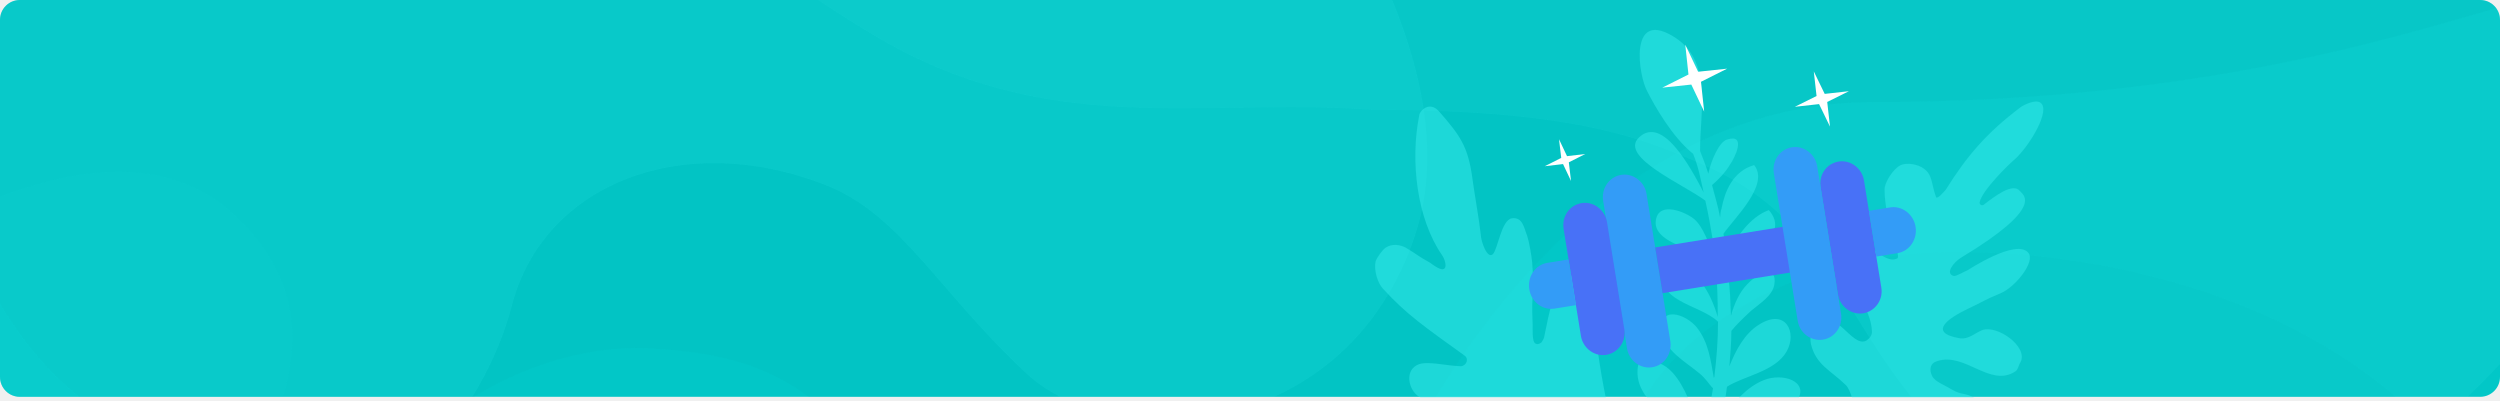
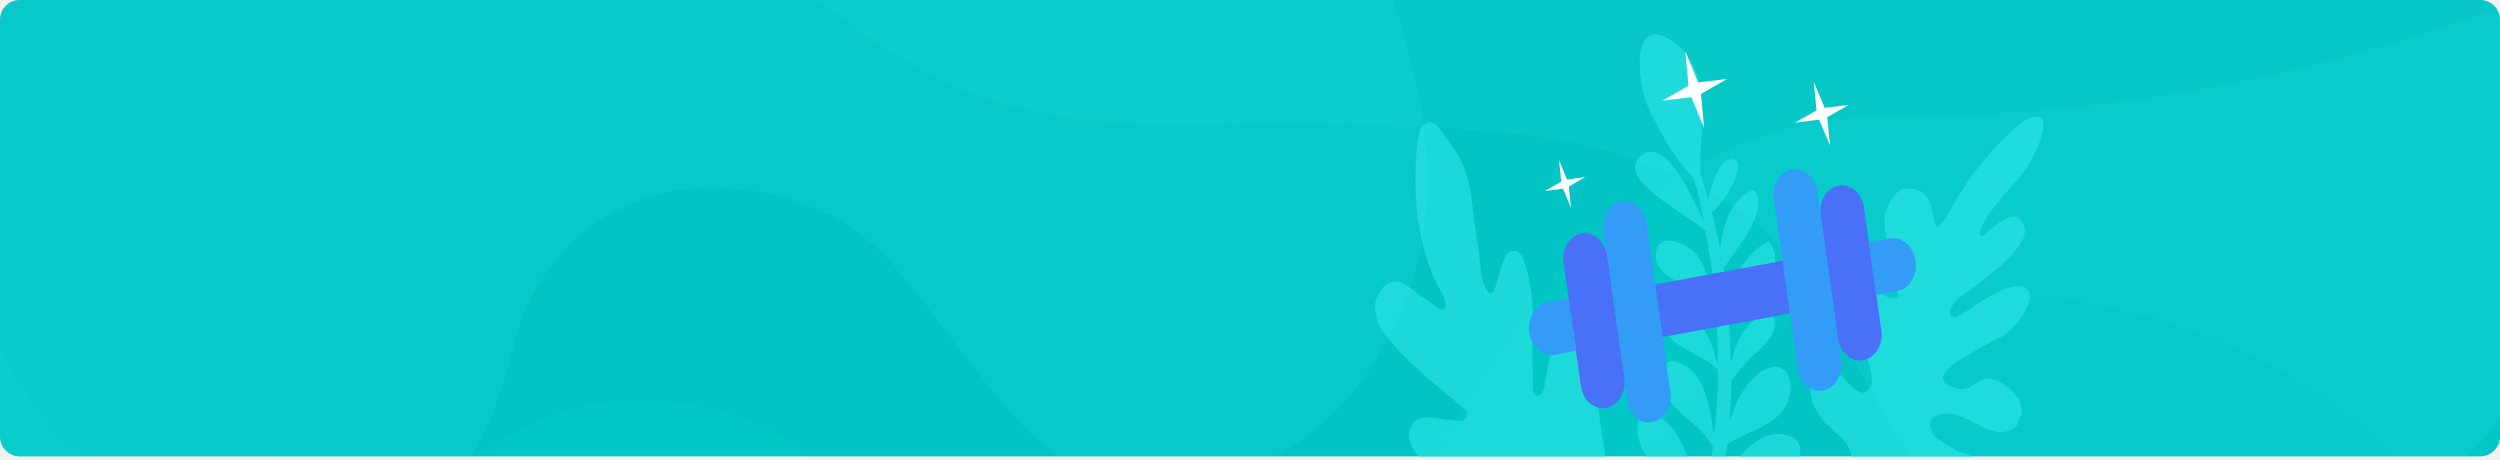
- <svg xmlns="http://www.w3.org/2000/svg" width="756" height="121" viewBox="0 0 756 121" fill="none">
-   <rect width="756" height="120" rx="6" fill="#02C7C7" />
+ <svg xmlns="http://www.w3.org/2000/svg" width="756" height="139" viewBox="0 0 756 139" fill="none">
+   <rect width="756" height="138" rx="6" fill="#02C7C7" />
  <g opacity="0.7">
-     <mask id="mask0" mask-type="alpha" maskUnits="userSpaceOnUse" x="0" y="0" width="756" height="120">
-       <rect width="756" height="120" rx="6" fill="#02C7C7" />
+     <mask id="mask0" mask-type="alpha" maskUnits="userSpaceOnUse" x="0" y="0" width="756" height="138">
+       <rect width="756" height="138" rx="6" fill="#02C7C7" />
    </mask>
    <g mask="url(#mask0)">
-       <mask id="mask1" mask-type="alpha" maskUnits="userSpaceOnUse" x="0" y="0" width="1667" height="265">
-         <rect width="1666.29" height="264.8" fill="#C4C4C4" />
+       <mask id="mask1" mask-type="alpha" maskUnits="userSpaceOnUse" x="0" y="0" width="1667" height="305">
+         <rect width="1666.29" height="304.52" fill="#C4C4C4" />
      </mask>
      <g mask="url(#mask1)">
-         <path opacity="0.2" d="M548.834 82.561C598.885 64.339 737.266 82.56 760.229 177.588L809.518 447.119L207.577 469.774C79.289 437.507 -152.26 372.212 -52.158 369.175C72.97 365.379 36.948 268.576 135.533 215.429C214.402 172.912 256.007 227.64 279.62 249.595C306.159 274.27 373.655 357.787 431.29 327.417C488.924 297.048 471.1 202.143 482.478 156.588C490.059 130.015 498.783 100.783 548.834 82.561Z" fill="#02B3B3" />
-         <path opacity="0.2" d="M263.879 10.437C210.794 -21.451 198.152 -42.077 220.271 -69.283L780.507 -62.777L795.674 39.721C794.41 70.723 735.062 155.571 663.483 162.285C622.084 166.168 591.44 141.406 568.689 107.24C553.632 84.627 545.067 63.219 516.026 50.297L515.644 50.127C498.65 42.564 477.643 33.214 415.544 33.214C362.46 29.418 316.963 42.325 263.879 10.437Z" fill="#33E8E8" />
-         <path opacity="0.2" d="M134.056 278.067C168.184 297.048 179.557 360.317 162.494 382.462L-44.156 393.85L-47.948 86.359C-47.948 86.359 30.085 25.621 71.492 65.48C112.899 105.338 65.423 148.616 63.906 177.467C62.01 213.531 85.879 251.273 134.056 278.067Z" fill="#03D6D6" />
-         <path opacity="0.2" d="M36.944 128.116C-16.141 102.302 -33.678 8.536 -14.719 -33.222L-5.24 -88.267L558.311 -82.572L760.408 1.103C736.393 6.798 673.806 30.893 566.449 30.893C500.326 30.893 455.934 84.46 435.08 118.626C414.225 152.792 384.31 179.365 355.872 181.263C316.874 183.866 295.204 179.365 270.558 147.097C245.912 114.83 228.849 107.237 196.619 105.339C173.114 103.955 144.379 114.83 126.053 133.811C118.722 141.403 90.028 153.931 36.944 128.116Z" fill="#02B3B3" />
-         <path opacity="0.2" d="M310.371 112.932C336.917 137.606 407.061 133.811 427.916 71.174C448.77 8.536 374.411 -73.082 374.411 -73.082H186.72L-55.951 -67.387C-88.812 -34.487 -153.781 43.462 -74.912 114.83C23.673 204.04 78.86 176.9 84.343 173.671C116.572 154.69 145.43 128.117 154.91 92.053C164.389 55.989 206.098 38.906 249.703 55.989C272.478 64.911 283.826 88.257 310.371 112.932Z" fill="#33E8E8" />
+         <path opacity="0.2" d="M548.834 94.945C598.885 73.99 737.266 94.944 760.229 204.226L809.518 514.187L207.577 540.241C79.289 503.133 -152.26 428.044 -52.158 424.552C72.969 420.186 36.948 308.862 135.533 247.744C214.402 198.849 256.007 261.786 279.62 287.034C306.159 315.411 373.655 411.455 431.29 376.53C488.924 341.605 471.1 232.464 482.478 180.077C490.059 149.517 498.783 115.9 548.834 94.945Z" fill="#02B3B3" />
+         <path opacity="0.2" d="M263.879 12.002C210.794 -24.669 198.152 -48.389 220.271 -79.676L780.507 -72.193L795.674 45.679C794.41 81.331 735.062 178.906 663.483 186.627C622.084 191.093 591.44 162.616 568.689 123.326C553.632 97.322 545.067 72.702 516.026 57.841L515.644 57.646C498.65 48.948 477.643 38.196 415.544 38.196C362.46 33.831 316.963 48.674 263.879 12.002Z" fill="#33E8E8" />
+         <path opacity="0.2" d="M134.056 319.777C168.184 341.605 179.557 414.365 162.494 439.831L-44.156 452.928L-47.948 99.313C-47.948 99.313 30.085 29.465 71.492 75.302C112.899 121.139 65.423 170.909 63.906 204.088C62.01 245.561 85.879 288.964 134.056 319.777Z" fill="#03D6D6" />
+         <path opacity="0.2" d="M36.944 147.334C-16.141 117.648 -33.678 9.817 -14.719 -38.205L-5.24 -101.507L558.311 -94.958L760.408 1.269C736.393 7.817 673.806 35.527 566.449 35.527C500.326 35.527 455.934 97.129 435.08 136.42C414.225 175.71 384.31 206.27 355.872 208.453C316.874 211.446 295.204 206.27 270.558 169.162C245.911 132.054 228.849 123.323 196.619 121.14C173.114 119.548 144.379 132.054 126.052 153.882C118.722 162.614 90.028 177.02 36.944 147.334Z" fill="#02B3B3" />
+         <path opacity="0.2" d="M310.372 129.872C336.917 158.247 407.061 153.883 427.916 81.85C448.77 9.817 374.411 -84.044 374.411 -84.044H186.72L-55.95 -77.496C-88.812 -39.66 -153.781 49.981 -74.912 132.054C23.673 234.647 78.86 203.435 84.343 199.722C116.573 177.893 145.431 147.334 154.91 105.861C164.389 64.387 206.099 44.742 249.704 64.387C272.478 74.648 283.826 101.496 310.372 129.872Z" fill="#33E8E8" />
      </g>
    </g>
  </g>
-   <mask id="mask2" mask-type="alpha" maskUnits="userSpaceOnUse" x="413" y="0" width="208" height="121">
-     <rect x="413" y="0.155" width="208" height="120" fill="#C4C4C4" />
+   <mask id="mask2" mask-type="alpha" maskUnits="userSpaceOnUse" x="413" y="0" width="208" height="139">
+     <rect x="413" y="0.155" width="208" height="138" fill="#C4C4C4" />
  </mask>
  <g mask="url(#mask2)">
-     <path d="M575.316 131.695C575.546 131.018 576.07 130.673 576.505 130.763C584.234 129.73 589.61 141.435 597.557 138.907C599.998 138.052 602.899 135.843 603.487 133.428C604.472 128.65 602.289 124.306 598.635 121.379C594.305 118.222 593.947 119.959 590.064 117.71C588.314 116.534 585.171 115.524 584.277 113.709C583.332 111.703 583.64 109.774 585.939 109.161C594.27 106.532 601.843 117.24 609.37 112.362C610.277 111.915 610.444 110.229 611.057 109.449C613.294 104.749 603.957 98.205 599.459 99.813C597.402 100.566 595.319 102.763 592.521 102.277C582.825 100.549 589.252 96.169 595.079 93.385C599.283 91.445 600.471 90.512 604.918 88.712C609.364 86.912 615.691 79.069 613.341 76.411C609.713 72.041 595.044 81.695 595.044 81.695C594.469 81.849 591.466 83.675 590.789 83.445C588.132 82.716 590.726 79.356 593.013 77.926C618.659 62.474 611.774 58.971 610.842 57.783C608.683 55.074 603.073 59.442 599.84 61.945C599.316 62.29 598.588 61.868 598.627 61.242C599.292 57.575 607.778 49.363 609.631 47.843C614.04 43.59 620.137 33.345 617.071 31.083C615.513 29.856 611.552 31.937 610.887 32.525C600.805 40.136 594.849 47.059 588.369 57.406C587.896 57.943 585.864 60.331 585.468 59.616C584.013 55.693 584.499 52.895 581.727 50.965C580.169 49.738 576.694 49.022 574.688 49.967C572.349 51.205 569.767 55.382 569.895 57.401C569.892 66.638 574.961 77.192 573.773 78.125C569.428 80.308 564.525 71.147 559.12 73.202C556.296 74.159 555.541 78.26 556.78 80.599C560.049 86.707 565.732 93.403 566.075 100.085C566.19 101.286 565.436 102.308 564.388 102.997C561.526 104.581 558.32 99.482 555.408 97.795C550.694 94.74 546.669 98.891 547.613 103.976C549.106 110.352 553.654 112.014 558.098 116.372C559.708 117.791 561.239 123.54 560.306 125.431C559.104 128.625 574.856 133.049 575.316 131.695Z" fill="#33E8E8" fill-opacity="0.55" />
-     <path d="M491.273 143.231C486.117 125.381 482.509 107.633 481.519 88.886C481.323 86.966 480.547 85.39 478.983 84.202C476.109 81.988 473.908 82.898 472.601 84.924C469.57 89.064 468.712 93.172 466.923 102.058C466.804 102.519 466.477 103.026 466.151 103.532C465.407 104.128 464.574 104.308 463.978 103.564C463.337 102.613 463.497 99.309 463.481 98.223C462.931 86.573 464.261 91.734 463.323 79.296C463.172 77.585 462.438 73.166 461.826 71.337C460.96 69.344 460.568 65.505 457.191 66.015C454.022 66.481 452.903 75.44 451.461 76.84C449.856 78.494 447.856 73.259 447.778 70.878C447.387 67.039 445.558 56.536 445.318 54.409C443.996 44.232 441.566 41.051 435.189 33.708C432.298 30.408 429.251 33.462 429.149 35.01C426.428 48.673 428.443 66.11 436.046 77.112C436.985 78.435 437.434 80.518 436.899 81.069C436.082 82.335 433.162 79.913 432.403 79.423C428.442 77.226 428.858 77.136 425.106 74.894C423.379 73.958 420.908 73.619 419.005 74.901C418.054 75.542 416.375 77.866 415.975 79.042C415.427 81.557 416.489 85.469 418.187 87.282C425.324 95.115 430.939 98.918 442.809 107.474C444.328 108.454 443.482 110.598 441.771 110.749C437.59 110.561 435.491 109.923 431.979 109.809C430.893 109.825 428.675 109.649 427.115 111.511C425.228 113.879 426.335 118 428.911 119.842C443.79 131.236 464.849 133.889 479.148 145.626C481.01 147.187 482.664 148.792 484.971 149.384C487.278 149.976 490.149 149.139 490.994 146.996C491.513 145.358 491.497 144.272 491.273 143.231Z" fill="#33E8E8" fill-opacity="0.55" />
-     <path d="M534.901 63.534C529.337 65.507 524.189 72.2 522.453 78.264C522.119 76.199 521.701 73.924 521.366 71.859C521.282 71.648 521.325 71.143 521.157 70.721C524.407 66.007 535.248 55.825 530.453 49.92C523.878 51.807 521.51 58.124 520.577 63.137C520.323 63.726 520.238 64.737 520.152 65.748C519.609 62.545 518.56 59.3 517.721 55.971C519.366 54.582 521.813 52.142 523.249 49.616C524.515 47.89 528.316 40.269 522.247 42.199C519.845 42.913 517.436 48.513 516.588 52.514C515.875 50.112 515.035 48.004 514.111 45.686C514 33.762 518.191 17.926 505.561 10.748C492.552 3.232 495.476 22.826 498.124 27.633C500.31 31.891 505.522 41.293 512.003 46.526C512.927 48.844 513.724 51.457 514.227 53.944C514.604 55.503 514.897 56.852 515.19 58.2C511.072 50.316 502.707 34.843 495.621 41.575C489.42 47.466 509.379 55.876 515.693 60.687C516.656 64.943 517.409 69.284 518.078 73.413C518.287 74.551 518.496 75.689 518.411 76.7C516.435 73.58 515.219 68.691 512.273 66.202C509.411 63.923 502.21 61.175 500.898 65.85C499.036 72.209 509.018 74.582 513.44 76.483C516.682 77.878 517.859 79.607 518.786 79.481C519.243 84.917 519.489 90.436 519.439 95.829C517.384 88.833 512.636 78.757 502.649 80.05C500.149 91.549 513.673 91.777 519.522 97.262C519.557 102.865 519.086 108.426 518.405 114.071C518.405 114.071 518.194 114.155 518.278 114.366C517.316 108.887 516.649 103.536 513.158 99.065C509.75 94.806 501.412 92.267 502.665 100.316C503.5 106.089 509.353 109.13 513.73 112.759C515.834 114.363 516.885 116.386 518.021 117.399C517.172 122.622 516.112 127.929 514.462 132.983C512.283 123.838 506.746 105.04 495.406 110.292C493.159 121.201 507.391 127.497 513.996 134.878C512.684 139.553 511.161 144.312 509.555 148.86C509.391 144.773 508.596 140.938 507.589 137.187C506.919 134.279 501.074 125.129 495.633 130.473C490.318 135.522 500.547 142.192 503.493 144.682C506.355 146.96 507.574 149.405 508.455 152.229C508.074 153.114 507.694 153.998 507.525 154.798C505.834 159.136 504.227 163.684 502.62 168.232C502.504 159.974 504.377 145.062 492.074 146.057C489.917 152.29 493.78 161.985 497.777 166.498C499.165 168.143 500.386 169.367 501.522 170.379C500.592 172.948 499.745 175.728 499.026 178.213C496.551 170.162 488.641 161.347 484.423 165.47C480.288 169.804 486.809 176.975 489.882 179.17C492.66 181.238 495.565 183.011 497.332 184.994C496.654 188.195 496.186 191.312 495.93 194.345C495.632 196.662 499.719 196.499 500.017 194.182C500.696 189.759 501.671 185.463 502.94 181.293C509.22 179.279 521.394 181.022 525.947 178.963C532.313 175.938 531.856 170.503 525.159 169.019C519.052 167.79 509.735 171.991 504.083 177.419C505.309 173.755 506.536 170.091 507.762 166.427C513.117 163.316 520.361 165.558 525.885 161.647C531.747 157.357 528.932 150.908 521.514 153.131C517.974 154.053 513.209 157.418 509.75 160.994C510.68 158.426 511.821 155.773 512.751 153.204C513.554 150.93 514.358 148.656 515.161 146.382C520.936 144.325 531.677 146.15 534.846 138.781C537.128 133.476 532.415 129.004 526.512 132.577C523.603 134.469 519.765 137.709 516.727 141.117C517.996 136.948 519.182 132.568 520.156 128.272C526.733 125.162 538.905 128.127 543.464 121.181C547.221 115.288 539.093 112.665 533.403 114.933C527.923 117.117 524.04 122.083 520.495 126.671C521.173 123.47 521.852 120.269 522.235 116.941C527.295 113.703 536.776 112.367 540.239 106.347C543.575 100.621 540.045 92.991 531.865 98.205C527.564 100.896 524.904 105.864 522.959 110.791C523.259 107.252 523.558 103.713 523.563 100.048C525.04 98.238 527.149 96.176 529.469 94.031C532.211 91.717 535.963 89.489 536.557 86.077C537.576 80.053 531.675 82.405 528.426 85.898C525.979 88.338 524.458 91.875 523.442 95.455C523.279 91.368 523.2 87.492 522.615 83.573C526.794 77.511 542.137 71.886 534.901 63.534Z" fill="#33E8E8" fill-opacity="0.55" />
+     <path d="M575.316 151.426C575.546 150.648 576.07 150.251 576.505 150.354C584.234 149.167 589.61 162.627 597.557 159.72C599.998 158.737 602.899 156.196 603.487 153.419C604.472 147.924 602.289 142.928 598.635 139.562C594.305 135.932 593.947 137.93 590.064 135.343C588.314 133.991 585.171 132.829 584.277 130.742C583.332 128.435 583.64 126.217 585.939 125.512C594.27 122.488 601.843 134.803 609.37 129.193C610.277 128.679 610.444 126.74 611.057 125.844C613.294 120.438 603.957 112.912 599.459 114.762C597.402 115.628 595.319 118.154 592.521 117.595C582.825 115.609 589.252 110.571 595.079 107.37C599.283 105.138 600.471 104.066 604.918 101.996C609.364 99.926 615.691 90.906 613.341 87.85C609.713 82.824 595.044 93.927 595.044 93.927C594.469 94.103 591.466 96.203 590.789 95.938C588.132 95.1 590.726 91.236 593.013 89.591C618.659 71.822 611.774 67.794 610.842 66.427C608.683 63.312 603.073 68.335 599.84 71.213C599.316 71.61 598.588 71.125 598.627 70.405C599.292 66.188 607.778 56.744 609.631 54.996C614.04 50.105 620.137 38.324 617.071 35.722C615.513 34.311 611.552 36.705 610.887 37.38C600.805 46.134 594.849 54.095 588.369 65.994C587.896 66.611 585.864 69.358 585.468 68.535C584.013 64.024 584.499 60.806 581.727 58.587C580.169 57.176 576.694 56.352 574.688 57.438C572.349 58.863 569.767 63.666 569.895 65.988C569.892 76.611 574.961 88.748 573.773 89.82C569.428 92.331 564.525 81.795 559.12 84.159C556.296 85.26 555.541 89.976 556.78 92.665C560.049 99.689 565.732 107.39 566.075 115.074C566.19 116.455 565.436 117.631 564.388 118.424C561.526 120.245 558.32 114.381 555.408 112.441C550.694 108.928 546.669 113.702 547.613 119.549C549.106 126.882 553.654 128.793 558.098 133.805C559.708 135.436 561.239 142.048 560.306 144.222C559.104 147.895 574.856 152.984 575.316 151.426Z" fill="#33E8E8" fill-opacity="0.55" />
+     <path d="M491.273 164.692C486.117 144.165 482.509 123.755 481.519 102.195C481.323 99.988 480.547 98.175 478.983 96.809C476.109 94.263 473.908 95.31 472.601 97.639C469.57 102.401 468.712 107.125 466.923 117.343C466.804 117.874 466.477 118.456 466.151 119.038C465.407 119.724 464.574 119.93 463.978 119.076C463.337 117.981 463.497 114.182 463.481 112.933C462.931 99.535 464.261 105.471 463.323 91.167C463.172 89.199 462.438 84.118 461.826 82.014C460.96 79.722 460.568 75.308 457.191 75.894C454.022 76.429 452.903 86.733 451.461 88.343C449.856 90.245 447.856 84.224 447.778 81.486C447.387 77.072 445.558 64.993 445.318 62.547C443.996 50.844 441.566 47.185 435.189 38.741C432.298 34.946 429.251 38.459 429.149 40.238C426.428 55.951 428.443 76.004 436.046 88.656C436.985 90.177 437.434 92.573 436.899 93.206C436.082 94.662 433.162 91.877 432.403 91.313C428.442 88.786 428.858 88.683 425.106 86.105C423.379 85.029 420.908 84.639 419.005 86.113C418.054 86.85 416.375 89.522 415.975 90.875C415.427 93.767 416.489 98.266 418.187 100.352C425.324 109.36 430.939 113.732 442.809 123.572C444.328 124.699 443.482 127.165 441.771 127.338C437.59 127.122 435.491 126.389 431.979 126.257C430.893 126.275 428.675 126.073 427.115 128.214C425.228 130.938 426.335 135.676 428.911 137.795C443.79 150.899 464.849 153.949 479.148 167.447C481.01 169.241 482.664 171.087 484.971 171.768C487.278 172.45 490.149 171.487 490.994 169.022C491.513 167.139 491.497 165.89 491.273 164.692Z" fill="#33E8E8" fill-opacity="0.55" />
+     <path d="M534.901 73.041C529.337 75.31 524.189 83.006 522.453 89.981C522.119 87.606 521.701 84.989 521.366 82.615C521.282 82.372 521.325 81.791 521.157 81.306C524.407 75.884 535.248 64.175 530.453 57.385C523.878 59.555 521.51 66.82 520.577 72.584C520.323 73.262 520.238 74.424 520.152 75.587C519.609 71.904 518.56 68.172 517.721 64.343C519.366 62.746 521.813 59.94 523.249 57.035C524.515 55.05 528.316 46.286 522.247 48.506C519.845 49.326 517.436 55.767 516.588 60.368C515.875 57.605 515.035 55.182 514.111 52.515C514 38.803 518.191 20.592 505.561 12.337C492.552 3.693 495.476 26.227 498.124 31.755C500.31 36.651 505.522 47.464 512.003 53.481C512.927 56.148 513.724 59.153 514.227 62.012C514.604 63.805 514.897 65.356 515.19 66.907C511.072 57.841 502.707 40.047 495.621 47.788C489.42 54.562 509.379 64.234 515.693 69.766C516.656 74.662 517.409 79.653 518.078 84.402C518.287 85.711 518.496 87.019 518.411 88.182C516.435 84.594 515.219 78.972 512.273 76.109C509.411 73.488 502.21 70.328 500.898 75.704C499.036 83.017 509.018 85.746 513.44 87.932C516.682 89.536 517.859 91.524 518.786 91.38C519.243 97.631 519.489 103.979 519.439 110.18C517.384 102.134 512.636 90.548 502.649 92.035C500.149 105.258 513.673 105.521 519.522 111.828C519.557 118.272 519.086 124.667 518.405 131.158C518.405 131.158 518.194 131.255 518.278 131.497C517.316 125.197 516.649 119.043 513.158 113.902C509.75 109.003 501.412 106.084 502.665 115.34C503.5 121.979 509.353 125.476 513.73 129.649C515.834 131.494 516.885 133.821 518.021 134.985C517.172 140.992 516.112 147.095 514.462 152.907C512.283 142.39 506.746 120.773 495.406 126.812C493.159 139.358 507.391 146.598 513.996 155.087C512.684 160.463 511.161 165.936 509.555 171.166C509.391 166.466 508.596 162.056 507.589 157.742C506.919 154.398 501.074 143.875 495.633 150.021C490.318 155.827 500.547 163.497 503.493 166.36C506.355 168.981 507.574 171.793 508.455 175.041C508.074 176.058 507.694 177.074 507.525 177.995C505.834 182.983 504.227 188.213 502.62 193.444C502.504 183.947 504.377 166.798 492.074 167.942C489.917 175.11 493.78 186.26 497.777 191.45C499.165 193.342 500.386 194.748 501.522 195.913C500.592 198.867 499.745 202.064 499.026 204.921C496.551 195.663 488.641 185.525 484.423 190.267C480.288 195.252 486.809 203.498 489.882 206.022C492.66 208.4 495.565 210.44 497.332 212.719C496.654 216.401 496.186 219.985 495.93 223.473C495.632 226.138 499.719 225.95 500.017 223.286C500.696 218.199 501.671 213.259 502.94 208.464C509.22 206.148 521.394 208.152 525.947 205.785C532.313 202.306 531.856 196.055 525.159 194.349C519.052 192.935 509.735 197.766 504.083 204.008C505.309 199.795 506.536 195.581 507.762 191.368C513.117 187.79 520.361 190.369 525.885 185.871C531.747 180.938 528.932 173.52 521.514 176.077C517.974 177.138 513.209 181.007 509.75 185.12C510.68 182.166 511.821 179.116 512.751 176.161C513.554 173.546 514.358 170.931 515.161 168.316C520.936 165.95 531.677 168.05 534.846 159.575C537.128 153.474 532.415 148.331 526.512 152.441C523.603 154.617 519.765 158.342 516.727 162.262C517.996 157.467 519.182 152.43 520.156 147.489C526.733 143.913 538.905 147.323 543.464 139.335C547.221 132.558 539.093 129.542 533.403 132.15C527.923 134.661 524.04 140.372 520.495 145.648C521.173 141.967 521.852 138.286 522.235 134.459C527.295 130.735 536.776 129.199 540.239 122.276C543.575 115.691 540.045 106.916 531.865 112.912C527.564 116.007 524.904 121.72 522.959 127.386C523.259 123.316 523.558 119.247 523.563 115.032C525.04 112.95 527.149 110.579 529.469 108.112C532.211 105.451 535.963 102.889 536.557 98.965C537.576 92.038 531.675 94.743 528.426 98.759C525.979 101.566 524.458 105.633 523.442 109.75C523.279 105.05 523.2 100.593 522.615 96.086C526.794 89.115 542.137 82.645 534.901 73.041Z" fill="#33E8E8" fill-opacity="0.55" />
  </g>
-   <path fill-rule="evenodd" clip-rule="evenodd" d="M499.658 111.049C496.082 111.627 492.62 109.129 492.003 105.314L484.793 60.733C484.195 57.038 486.555 53.476 490.25 52.879C493.826 52.3 497.307 54.917 497.905 58.613C497.905 58.613 499.39 67.791 500.122 72.321C501.78 82.572 505.096 103.075 505.096 103.075C505.713 106.889 503.354 110.451 499.658 111.049Z" fill="#339CF7" />
-   <path fill-rule="evenodd" clip-rule="evenodd" d="M485.721 107.309C482.145 107.888 478.664 105.271 478.066 101.575L472.842 69.272C472.225 65.458 474.604 62.015 478.299 61.417C481.875 60.839 485.356 63.456 485.954 67.151L491.198 99.574C491.795 103.269 489.297 106.731 485.721 107.309Z" fill="#4871F7" />
-   <path fill-rule="evenodd" clip-rule="evenodd" d="M500.528 74.823L541.057 68.269L543.293 82.096L502.765 88.651L500.528 74.823Z" fill="#4871F7" />
-   <path fill-rule="evenodd" clip-rule="evenodd" d="M470.127 93.318L476.564 92.277L474.328 78.45L467.891 79.491C464.315 80.069 461.836 83.65 462.453 87.465C463.07 91.279 466.432 93.916 470.127 93.318Z" fill="#339CF7" />
-   <path fill-rule="evenodd" clip-rule="evenodd" d="M563.442 94.74C559.865 95.318 556.384 92.701 555.787 89.005L550.562 56.702C549.945 52.888 552.324 49.445 556.019 48.847C559.595 48.269 563.076 50.886 563.674 54.581L568.918 87.004C569.516 90.699 567.018 94.161 563.442 94.74Z" fill="#4871F7" />
-   <path fill-rule="evenodd" clip-rule="evenodd" d="M551.274 102.701C547.698 103.279 544.236 100.781 543.619 96.966L536.409 52.385C535.811 48.69 538.171 45.128 541.866 44.531C545.442 43.952 548.923 46.569 549.521 50.265L556.731 94.846C557.329 98.541 554.969 102.103 551.274 102.701Z" fill="#339CF7" />
-   <path fill-rule="evenodd" clip-rule="evenodd" d="M573.83 76.545L567.393 77.586L565.157 63.759L571.594 62.718C575.17 62.14 578.651 64.757 579.268 68.571C579.885 72.386 577.406 75.967 573.83 76.545Z" fill="#339CF7" />
-   <path fill-rule="evenodd" clip-rule="evenodd" d="M510.593 22.532L509.624 13.515L513.515 21.693L522.294 20.762L514.374 24.734L515.343 33.751L511.452 25.574L502.673 26.504L510.593 22.532Z" fill="white" />
-   <path fill-rule="evenodd" clip-rule="evenodd" d="M472.115 47.746L471.448 42.105L473.865 47.219L479.387 46.571L474.412 49.088L475.079 54.729L472.662 49.615L467.14 50.264L472.115 47.746Z" fill="white" />
-   <path fill-rule="evenodd" clip-rule="evenodd" d="M549.325 29.035L548.487 21.587L551.79 28.392L559.119 27.573L552.552 30.837L553.39 38.285L550.088 31.48L542.758 32.299L549.325 29.035Z" fill="white" />
+   <path fill-rule="evenodd" clip-rule="evenodd" d="M499.658 127.683C496.082 128.348 492.62 125.475 492.003 121.088L484.793 69.82C484.195 65.571 486.555 61.474 490.25 60.787C493.826 60.122 497.307 63.132 497.905 67.381C497.905 67.381 499.39 77.937 500.122 83.146C501.78 94.935 505.096 118.513 505.096 118.513C505.713 122.899 503.353 126.995 499.658 127.683Z" fill="#339CF7" />
+   <path fill-rule="evenodd" clip-rule="evenodd" d="M485.721 123.383C482.145 124.048 478.664 121.038 478.066 116.788L472.842 79.639C472.225 75.253 474.604 71.294 478.299 70.606C481.875 69.941 485.356 72.951 485.954 77.201L491.198 114.487C491.795 118.736 489.297 122.717 485.721 123.383Z" fill="#4871F7" />
+   <path fill-rule="evenodd" clip-rule="evenodd" d="M500.528 86.024L541.057 78.486L543.293 94.387L502.765 101.925L500.528 86.024V86.024Z" fill="#4871F7" />
+   <path fill-rule="evenodd" clip-rule="evenodd" d="M470.127 107.293L476.564 106.095L474.328 90.194L467.891 91.391C464.315 92.056 461.836 96.175 462.453 100.561C463.07 104.948 466.432 107.98 470.127 107.293Z" fill="#339CF7" />
+   <path fill-rule="evenodd" clip-rule="evenodd" d="M563.442 108.927C559.866 109.592 556.384 106.583 555.787 102.333L550.562 65.184C549.945 60.798 552.324 56.839 556.019 56.151C559.595 55.486 563.076 58.496 563.674 62.745L568.918 100.031C569.516 104.281 567.018 108.262 563.442 108.927Z" fill="#4871F7" />
+   <path fill-rule="evenodd" clip-rule="evenodd" d="M551.274 118.082C547.698 118.747 544.236 115.875 543.619 111.488L536.409 60.22C535.811 55.971 538.171 51.874 541.866 51.187C545.442 50.522 548.923 53.532 549.521 57.781L556.731 109.049C557.329 113.299 554.969 117.395 551.274 118.082Z" fill="#339CF7" />
+   <path fill-rule="evenodd" clip-rule="evenodd" d="M573.83 88.004L567.393 89.201L565.157 73.3L571.594 72.103C575.17 71.438 578.651 74.447 579.268 78.834C579.885 83.221 577.406 87.339 573.83 88.004Z" fill="#339CF7" />
+   <path fill-rule="evenodd" clip-rule="evenodd" d="M510.593 25.889L509.624 15.519L513.515 24.923L522.294 23.853L514.374 28.421L515.343 38.791L511.452 29.387L502.673 30.457L510.593 25.889Z" fill="white" />
+   <path fill-rule="evenodd" clip-rule="evenodd" d="M472.115 54.885L471.448 48.398L473.865 54.279L479.387 53.533L474.412 56.428L475.079 62.915L472.662 57.034L467.14 57.78L472.115 54.885Z" fill="white" />
+   <path fill-rule="evenodd" clip-rule="evenodd" d="M549.325 33.367L548.487 24.802L551.79 32.627L559.119 31.686L552.552 35.44L553.39 44.005L550.087 36.179L542.758 37.12L549.325 33.367Z" fill="white" />
</svg>
